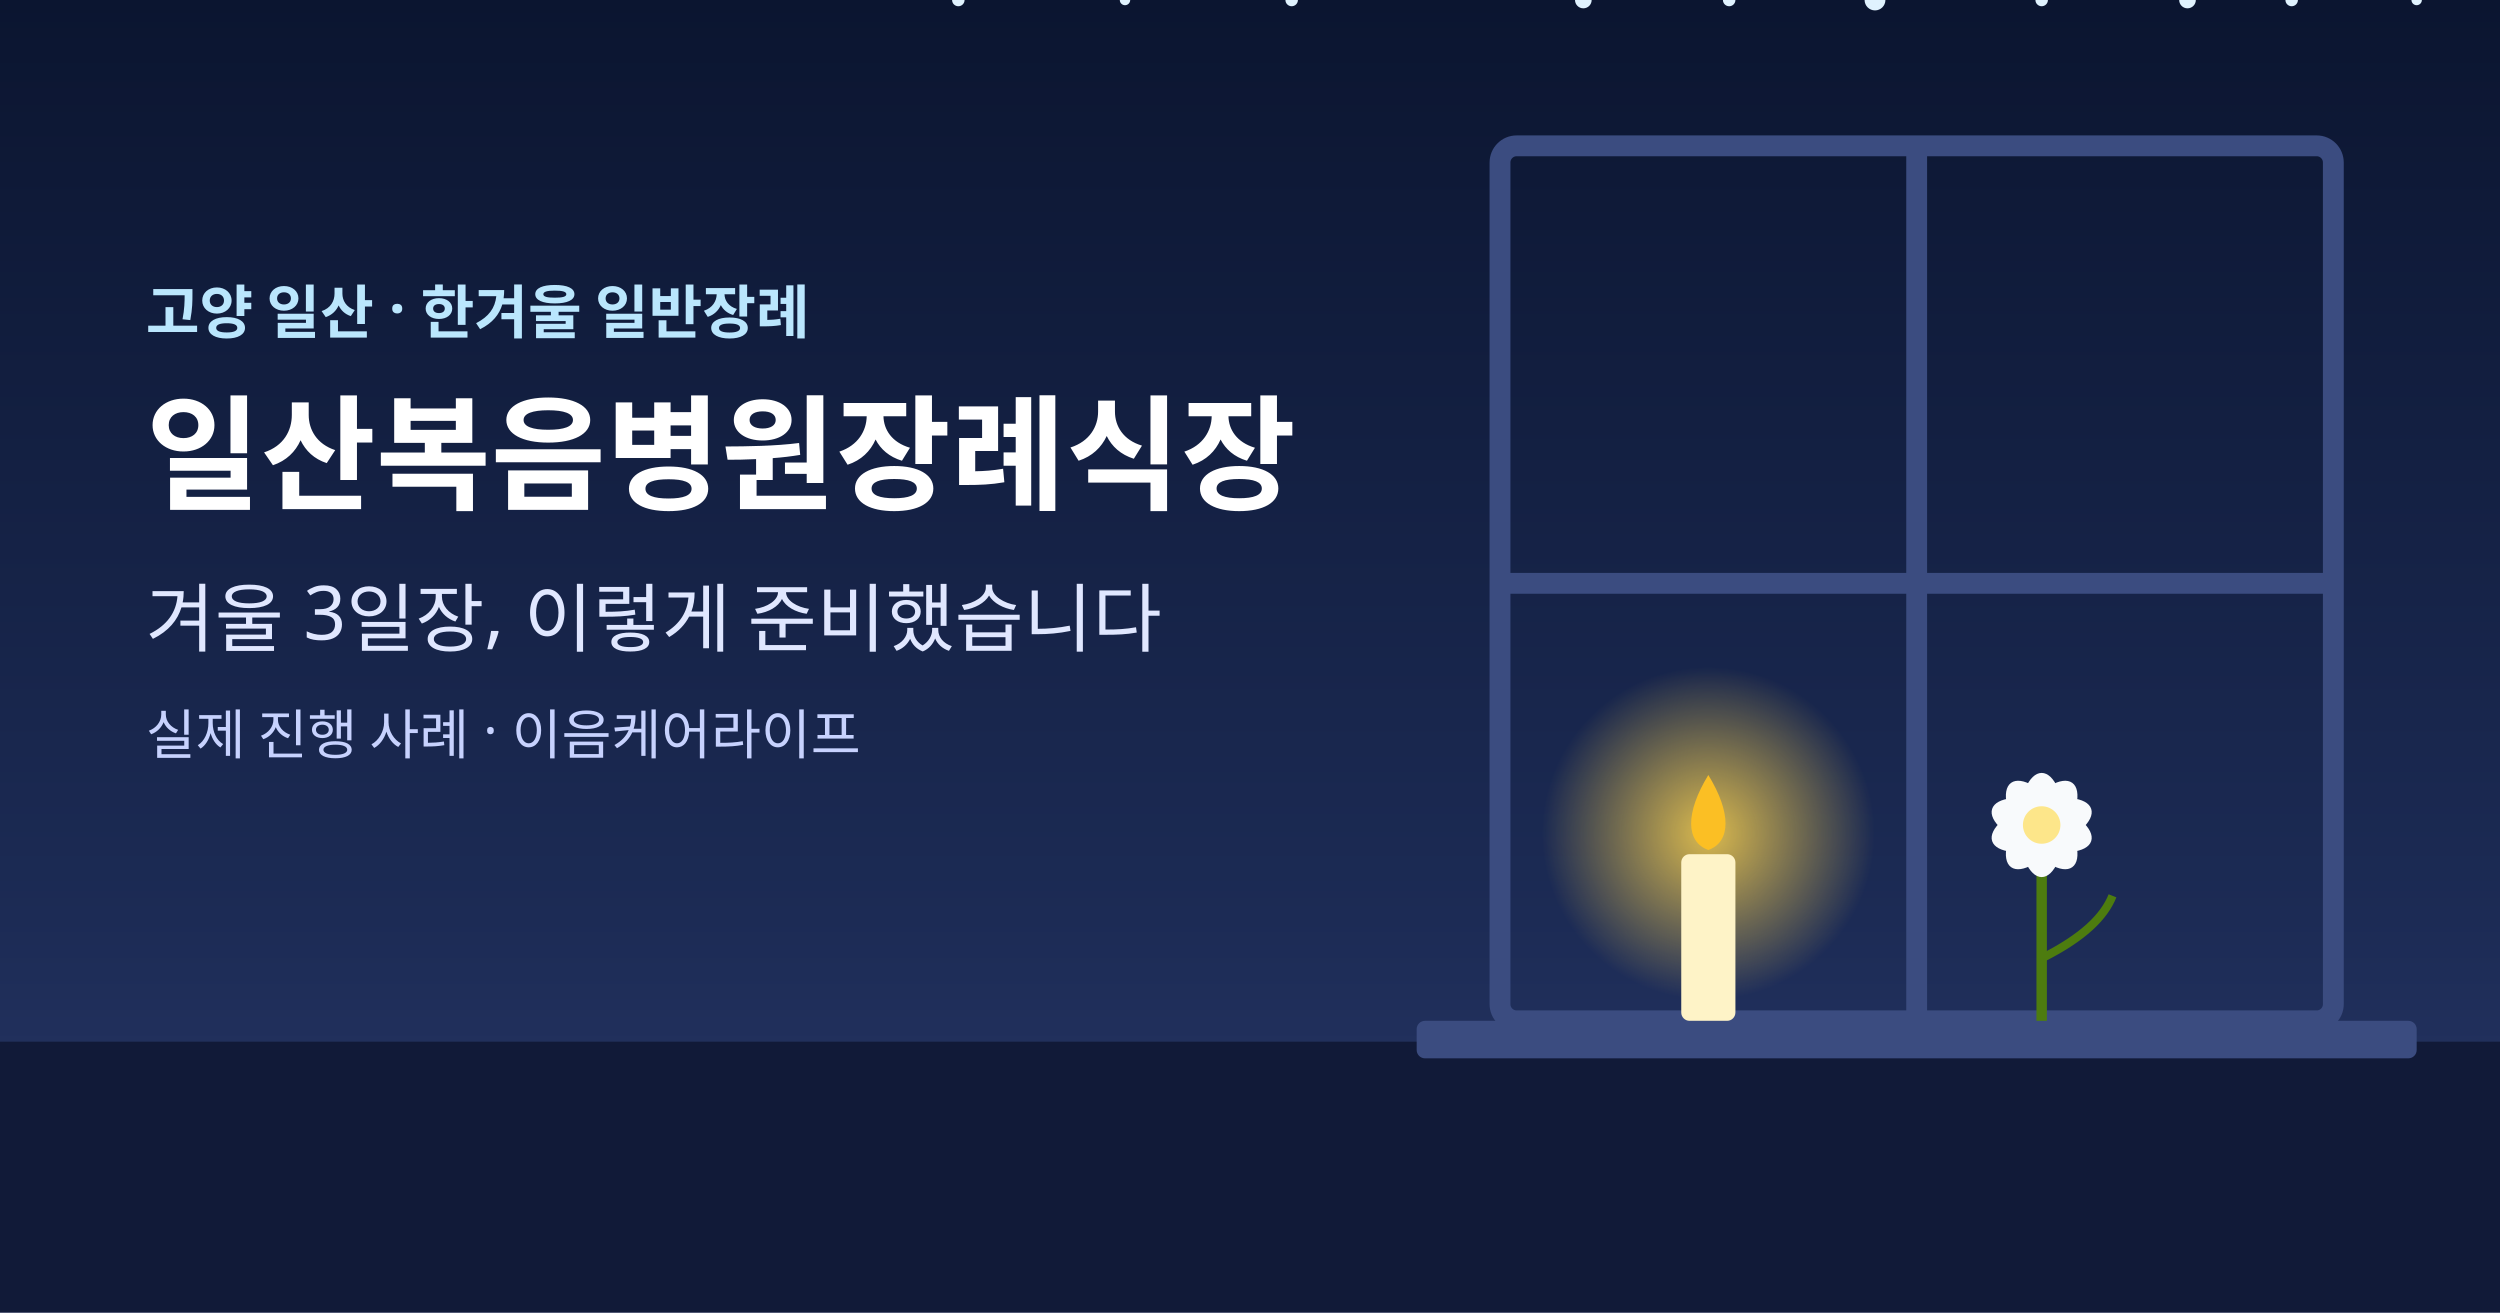
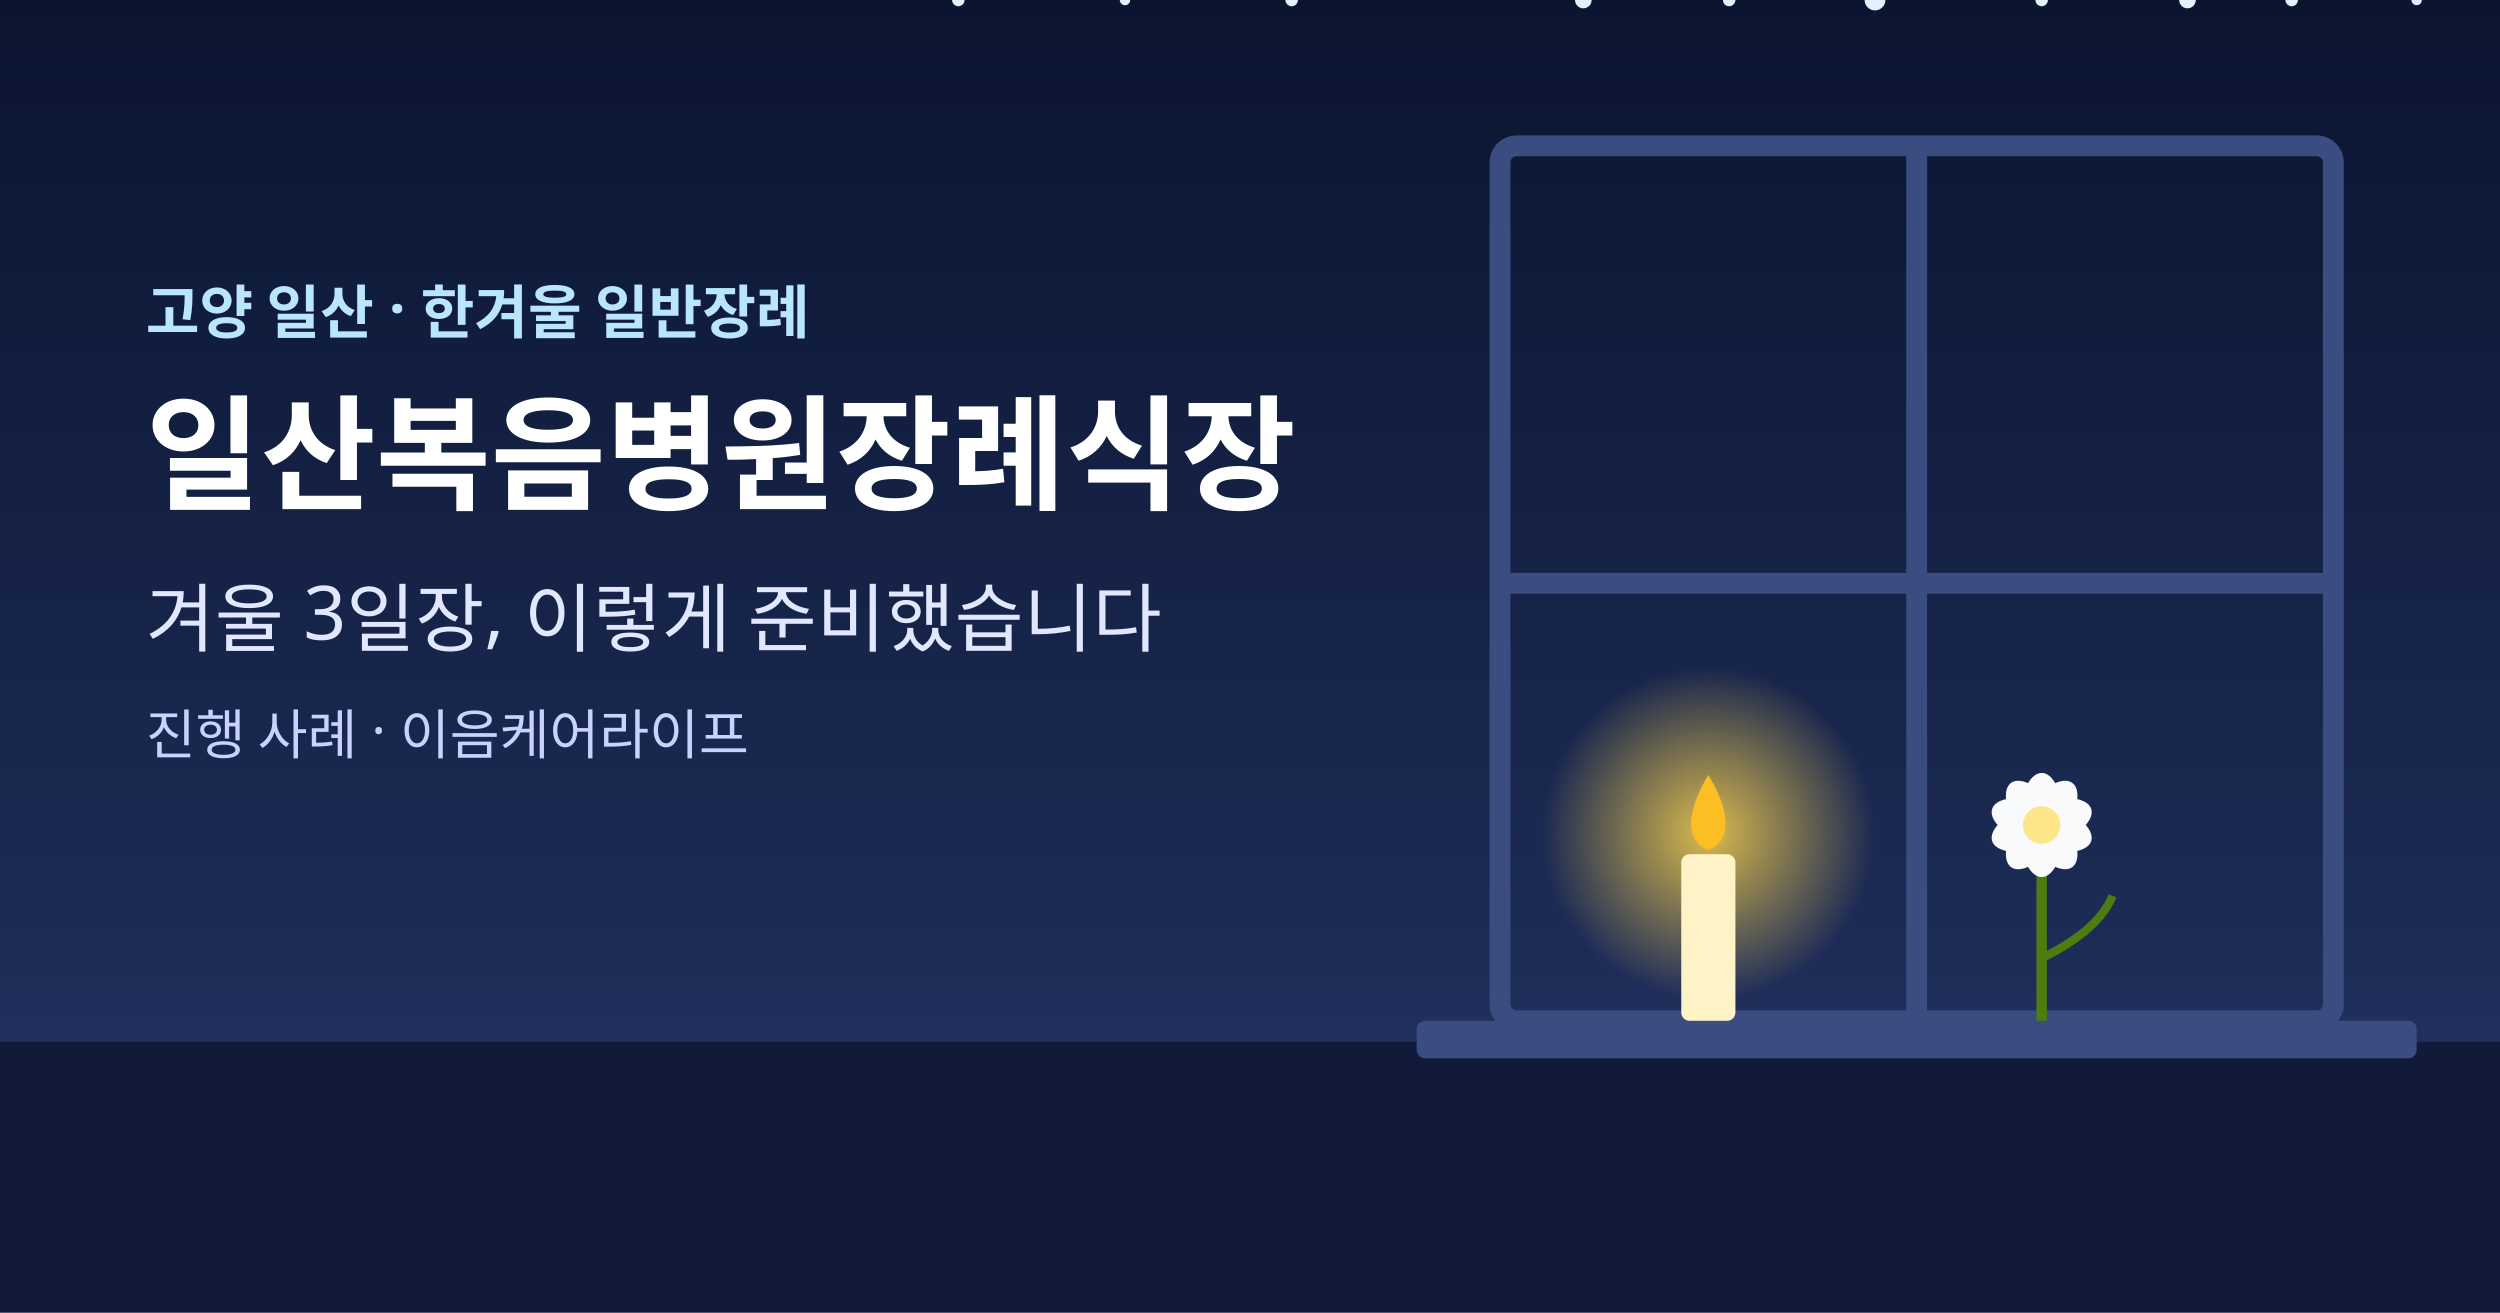
<svg xmlns="http://www.w3.org/2000/svg" viewBox="0 0 1200 630" role="img" aria-label="눈이 내리는 겨울밤 창가에 놓인 흰 국화와 촛불로 표현한 겨울 일반장례 3일장 그림">
  <style>
  .t{font-family:'Noto Sans KR','Apple SD Gothic Neo','Malgun Gothic',sans-serif}
  @keyframes snow{0%{transform:translateY(-40px);opacity:0}15%{opacity:.9}100%{transform:translateY(680px);opacity:.2}}
  @keyframes flick{0%,100%{transform:scale(1,1)}30%{transform:scale(.9,1.08)}60%{transform:scale(1.05,.95)}}
  @keyframes glow{0%,100%{opacity:.45}50%{opacity:.85}}
  .sn{animation:snow 9s linear infinite}.a2{animation-duration:11s;animation-delay:-3s}.a3{animation-duration:13s;animation-delay:-6s}.a4{animation-duration:10s;animation-delay:-8s}
  .fl{transform-box:fill-box;transform-origin:50% 100%;animation:flick 1.6s ease-in-out infinite}
  .gl{animation:glow 3.2s ease-in-out infinite}
  @media (prefers-reduced-motion:reduce){*{animation:none!important}}
</style>
  <defs>
    <linearGradient id="bg" x1="0" y1="0" x2="0" y2="1">
      <stop offset="0" stop-color="#0b1530" />
      <stop offset=".7" stop-color="#1c2b55" />
      <stop offset="1" stop-color="#2b3a6b" />
    </linearGradient>
    <radialGradient id="halo">
      <stop offset="0" stop-color="#fcd34d" stop-opacity=".85" />
      <stop offset="1" stop-color="#fcd34d" stop-opacity="0" />
    </radialGradient>
  </defs>
  <rect width="1200" height="630" fill="url(#bg)" />
  <g fill="none" stroke="#3b4c80" stroke-width="10">
    <rect x="720" y="70" width="400" height="420" rx="8" />
    <line x1="920" y1="70" x2="920" y2="490" />
    <line x1="720" y1="280" x2="1120" y2="280" />
  </g>
  <g fill="#e0f2fe">
    <circle class="sn" cx="760" cy="0" r="4" />
    <circle class="sn a2" cx="830" cy="0" r="3" />
    <circle class="sn a3" cx="900" cy="0" r="5" />
    <circle class="sn a4" cx="980" cy="0" r="3" />
    <circle class="sn a2" cx="1050" cy="0" r="4" />
    <circle class="sn" cx="1100" cy="0" r="3" style="animation-delay:-4s" />
    <circle class="sn a3" cx="620" cy="0" r="3" />
    <circle class="sn a4" cx="540" cy="0" r="2.5" />
    <circle class="sn a2" cx="460" cy="0" r="3" style="animation-delay:-7s" />
    <circle class="sn" cx="1160" cy="0" r="2.5" style="animation-delay:-1s" />
  </g>
  <rect x="0" y="500" width="1200" height="130" fill="#111a38" />
  <rect x="680" y="490" width="480" height="18" rx="4" fill="#3b4c80" />
  <g transform="translate(820 400)">
    <circle class="gl" cx="0" cy="0" r="80" fill="url(#halo)" />
    <rect x="-13" y="10" width="26" height="80" rx="4" fill="#fef3c7" />
    <path class="fl" d="M0 -28 C 11 -10, 11 4, 0 8 C -11 4, -11 -10, 0 -28 Z" fill="#fbbf24" />
  </g>
  <g transform="translate(980 410)">
    <path d="M0 80 L0 0" stroke="#4d7c0f" stroke-width="5" />
    <path d="M0 50 C 20 40, 30 30, 34 20" stroke="#4d7c0f" stroke-width="4" fill="none" />
    <g fill="#f8fafc">
      <ellipse cx="0" cy="-14" rx="11" ry="25" />
      <ellipse cx="0" cy="-14" rx="11" ry="25" transform="rotate(36 0 -14)" />
      <ellipse cx="0" cy="-14" rx="11" ry="25" transform="rotate(72 0 -14)" />
      <ellipse cx="0" cy="-14" rx="11" ry="25" transform="rotate(108 0 -14)" />
      <ellipse cx="0" cy="-14" rx="11" ry="25" transform="rotate(144 0 -14)" />
    </g>
    <circle cx="0" cy="-14" r="9" fill="#fde68a" />
  </g>
  <text class="t" x="70" y="160" fill="#bae6fd" font-size="28" font-weight="700">고양 일산 · 한겨울 일반장례</text>
  <text class="t" x="70" y="240" fill="#ffffff" font-size="60" font-weight="800">일산복음병원장례식장</text>
  <text class="t" x="70" y="310" fill="#e0e7ff" font-size="36" font-weight="500">겨울 3일장, 이렇게 준비했습니다</text>
-   <text class="t" x="70" y="362" fill="#c7d2fe" font-size="26">실제 진행 사례 · 이음케어라이프</text>
+   <text class="t" x="70" y="362" fill="#c7d2fe" font-size="26">진행 사례 · 이음케어라이프</text>
</svg>
